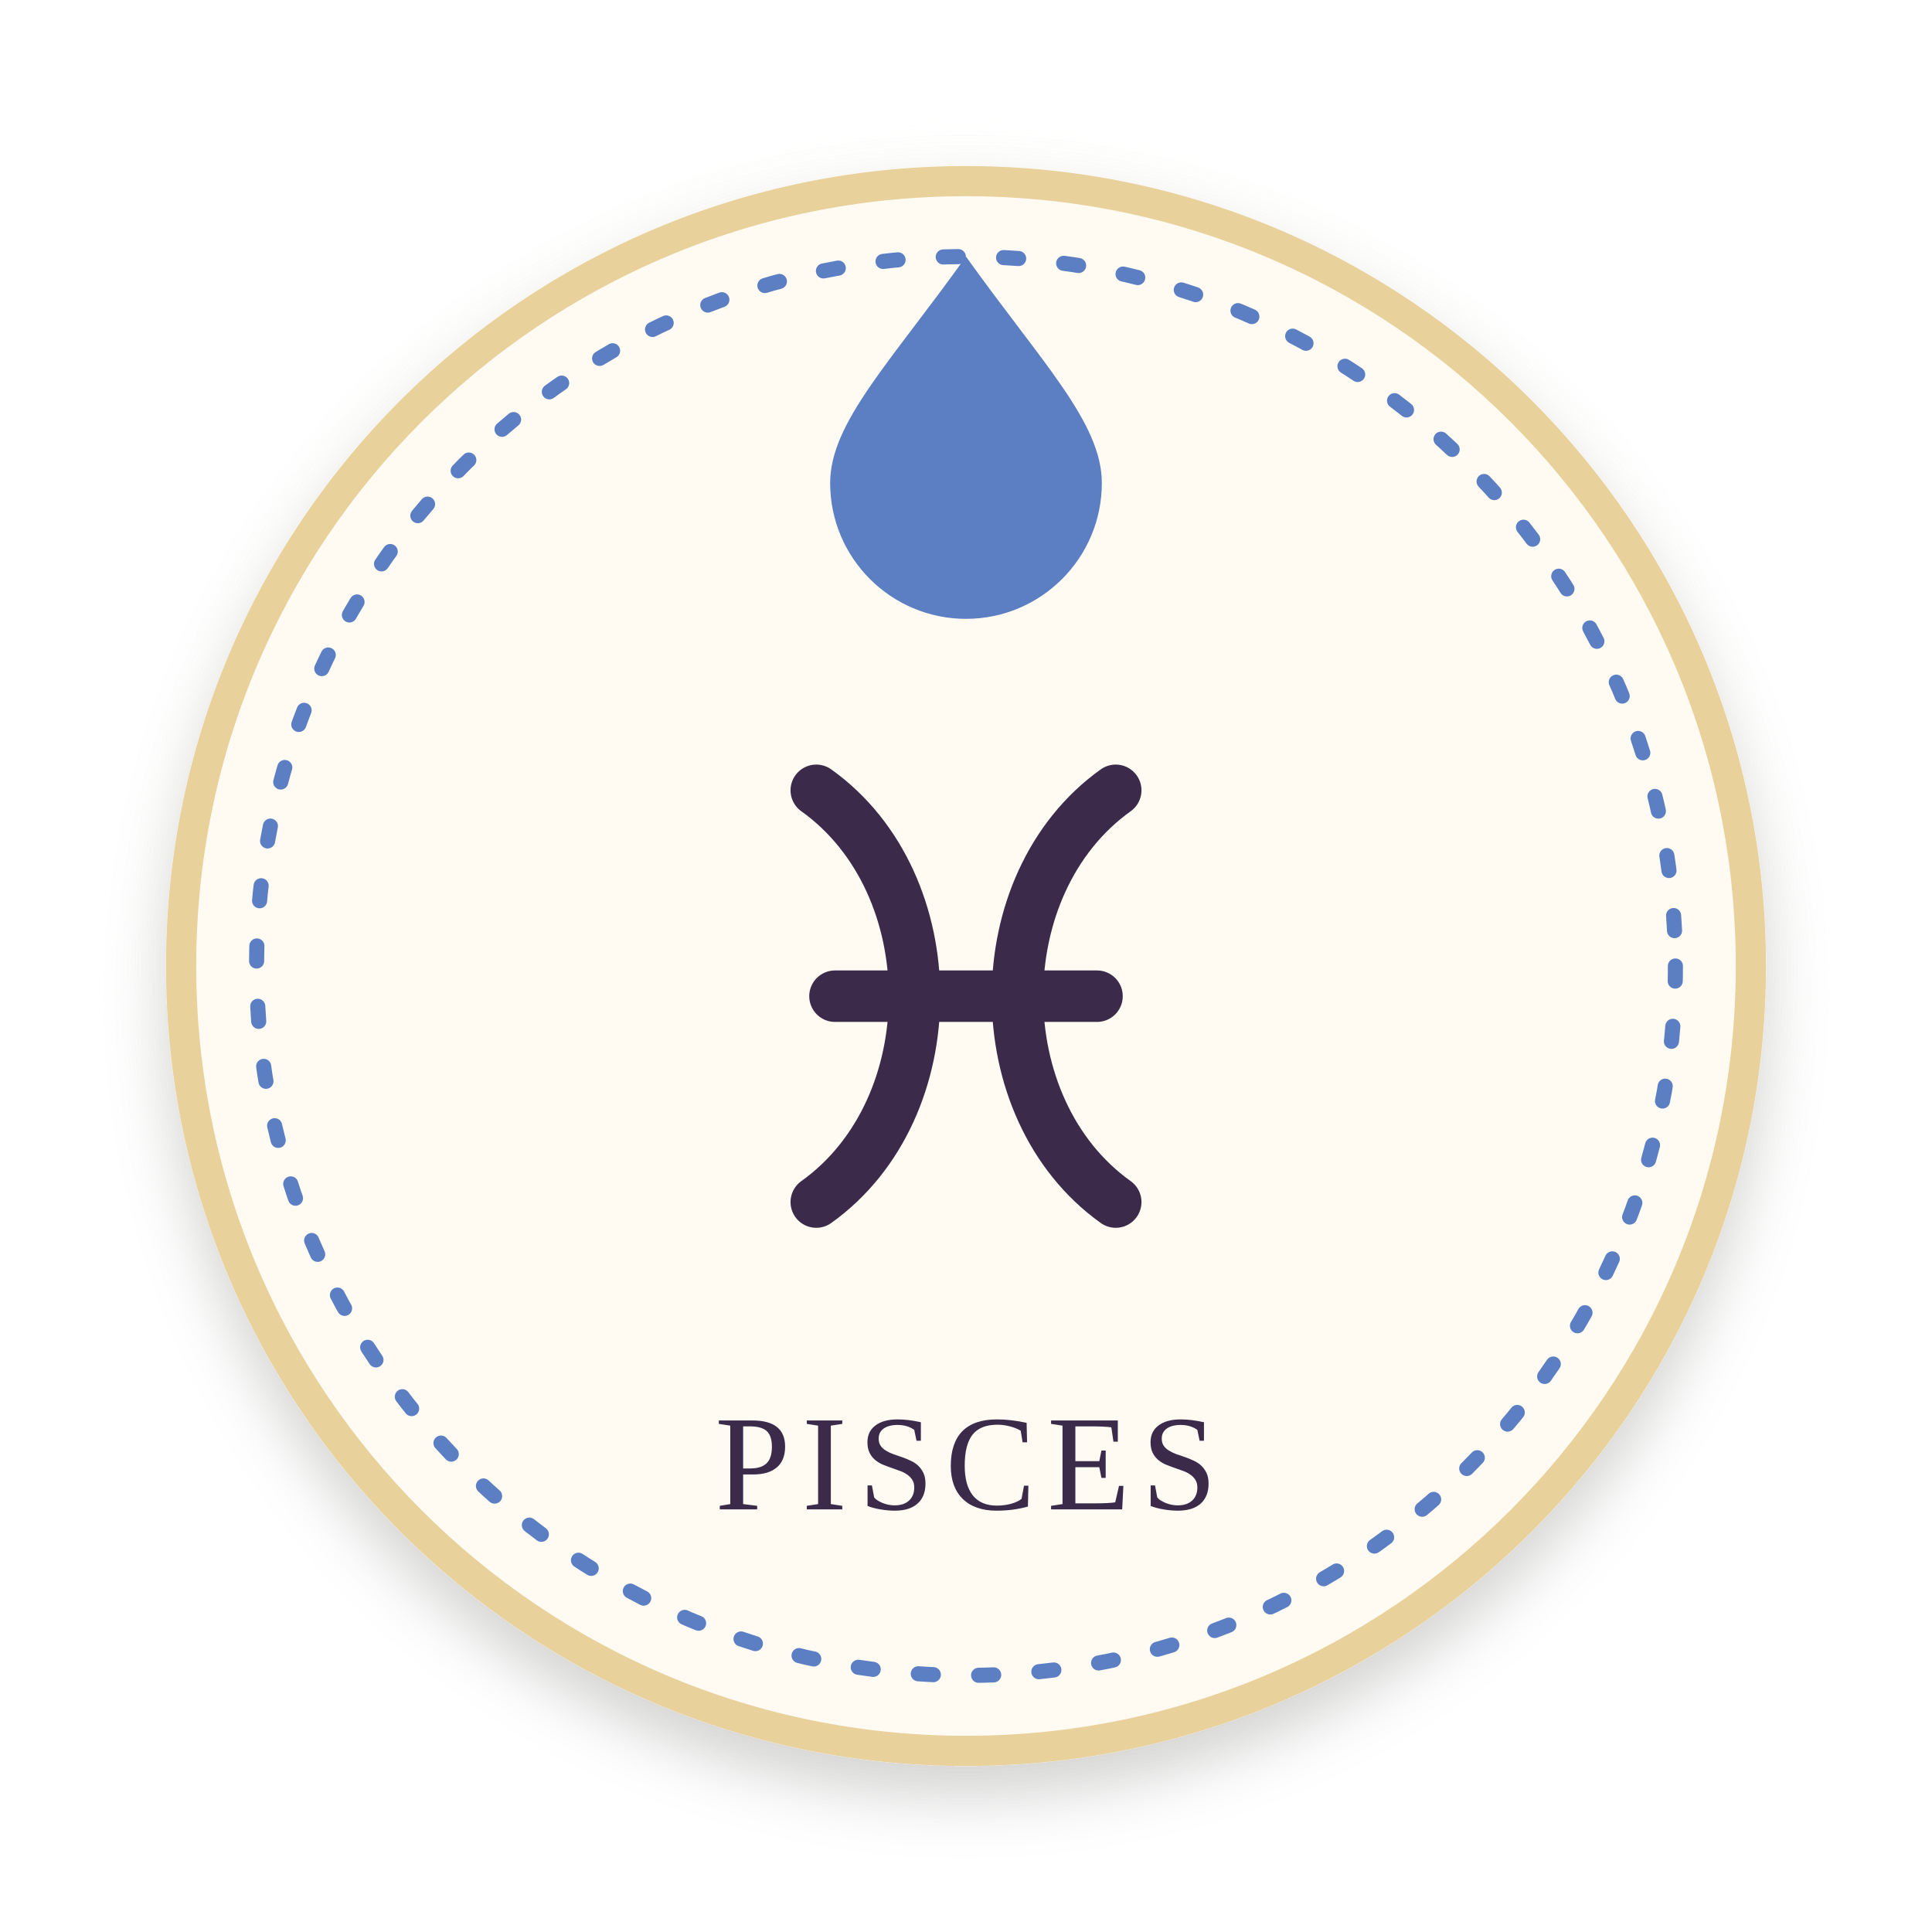
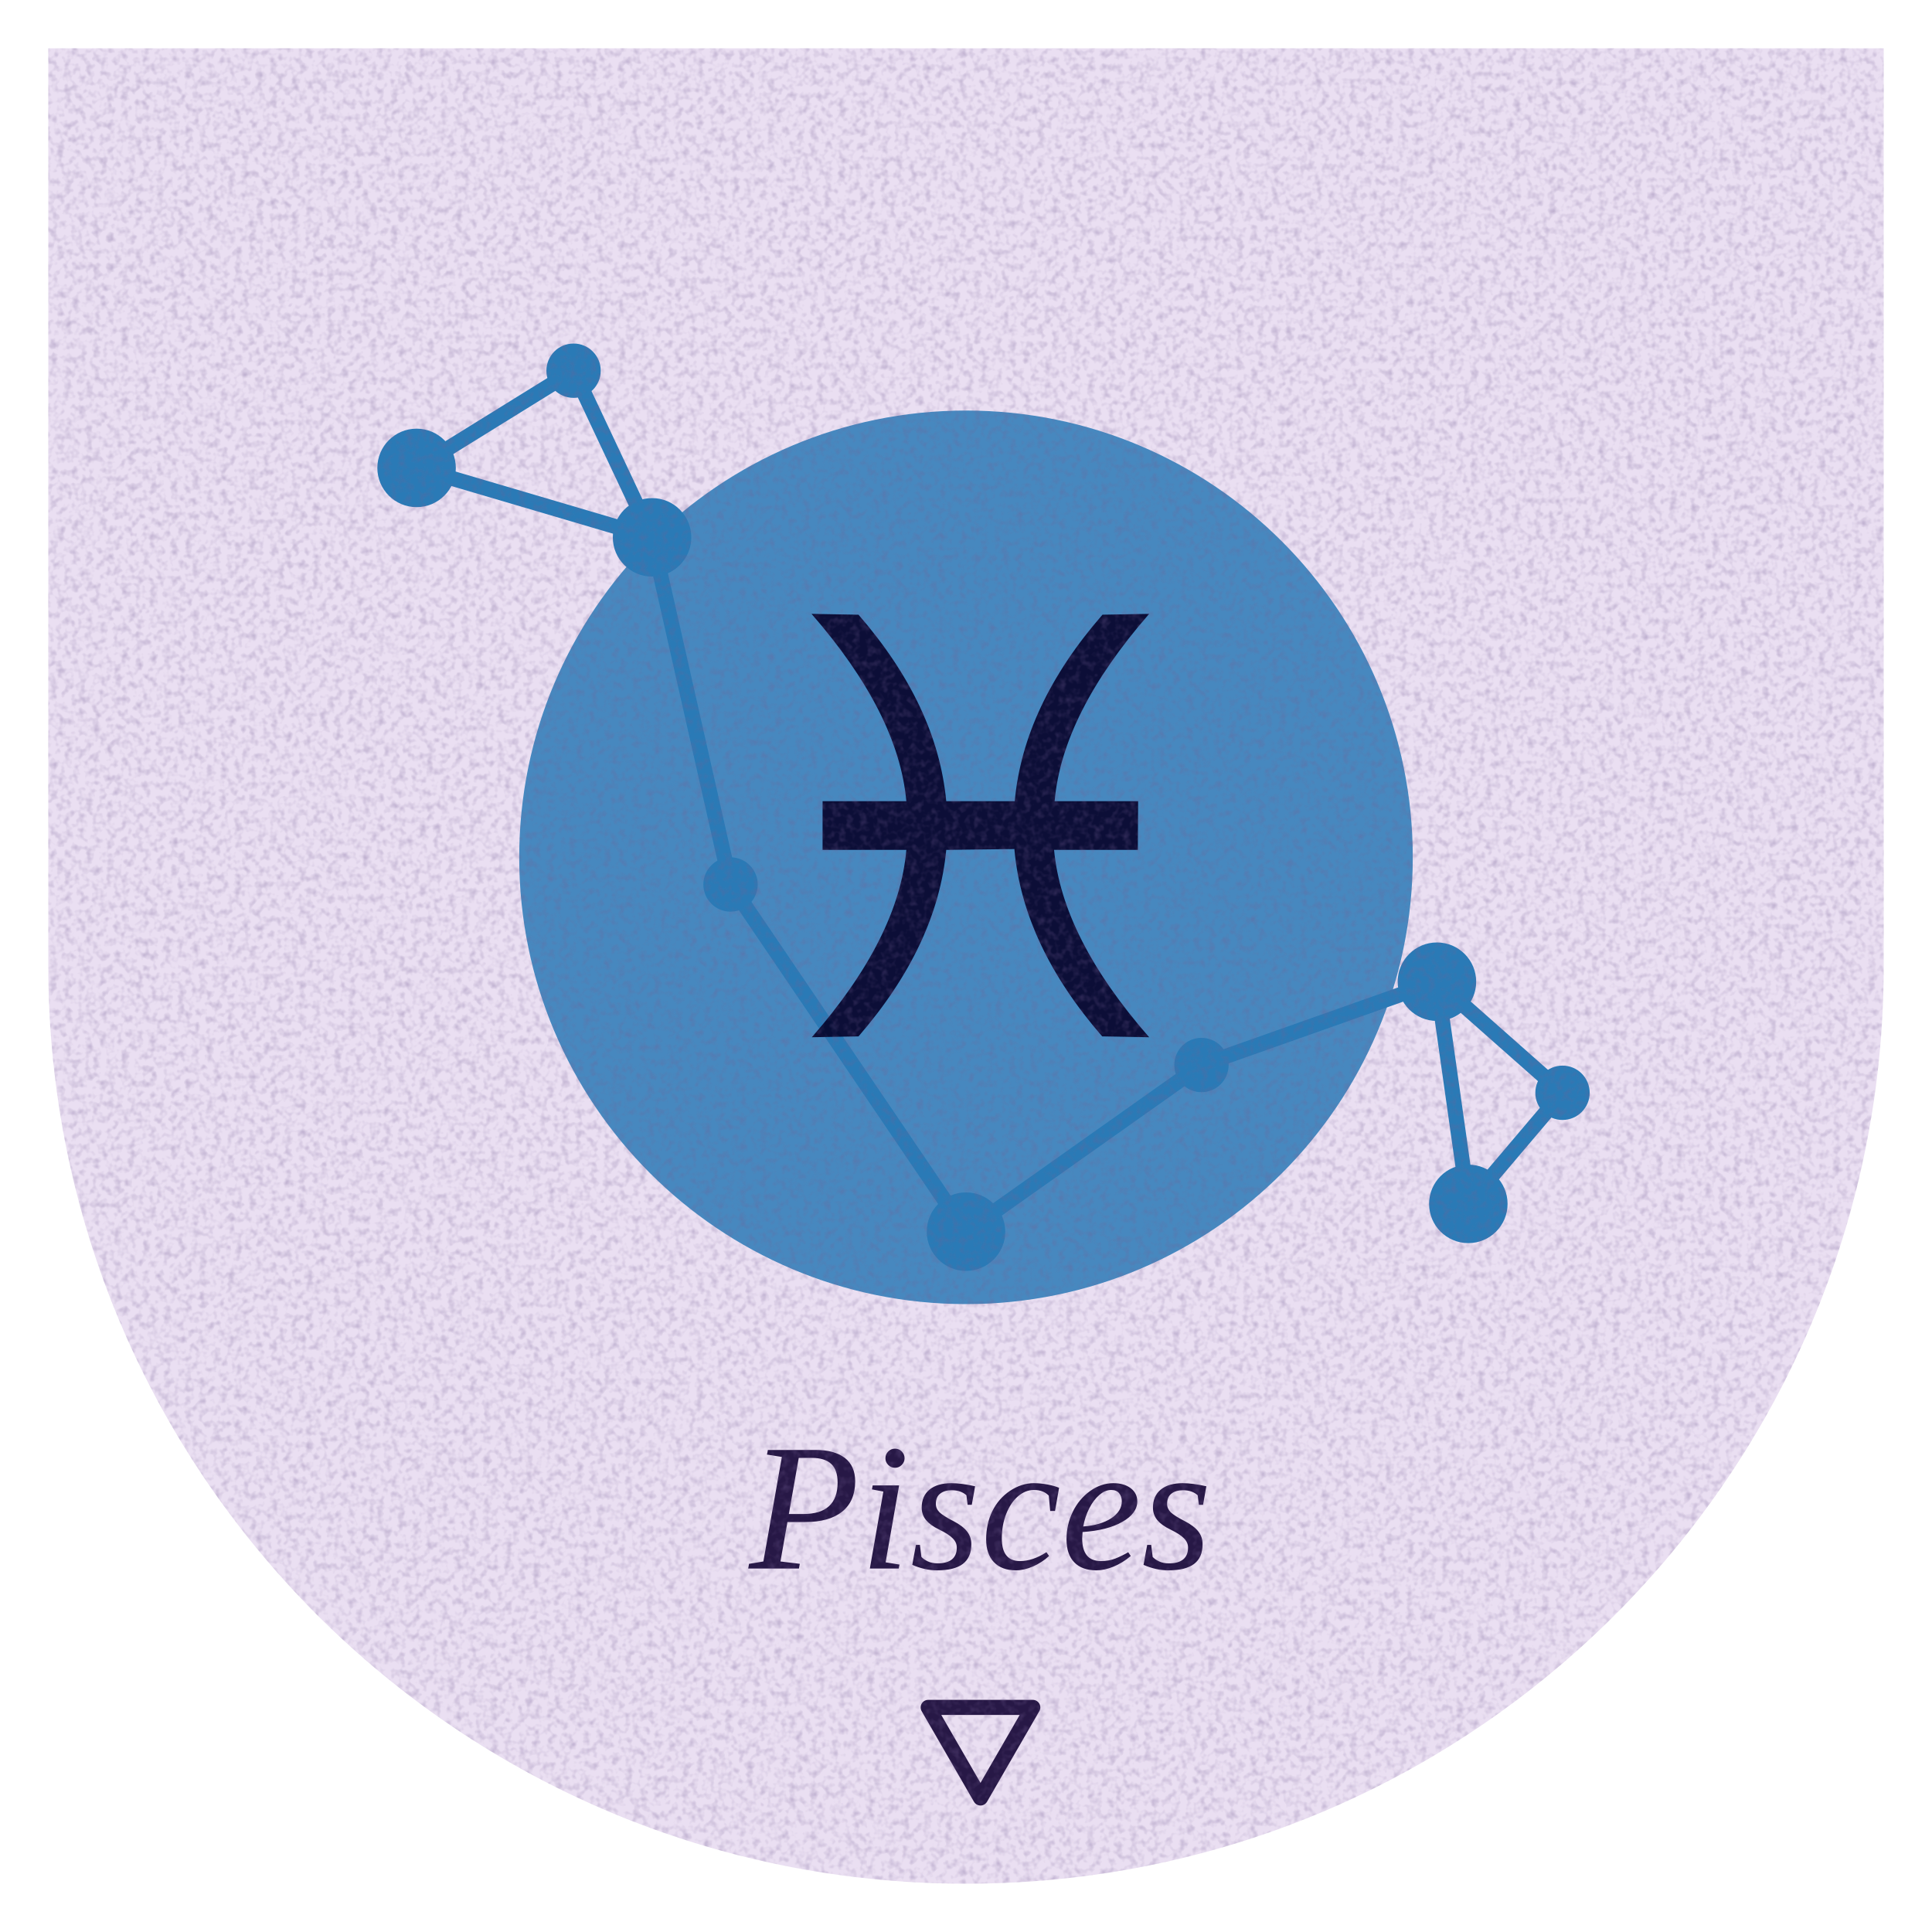
- <svg xmlns="http://www.w3.org/2000/svg" width="256" height="256" viewBox="0 0 256 256" role="img" aria-labelledby="title desc">
+ <svg xmlns="http://www.w3.org/2000/svg" width="320" height="320" viewBox="0 0 320 320" role="img" aria-labelledby="zo-pisces-t zo-pisces-d">
  <defs>
-     <radialGradient id="halo">
-       <stop stop-color="#fff" stop-opacity=".92" />
-       <stop offset=".55" stop-color="#F6E6C7" stop-opacity=".45" />
-       <stop offset="1" stop-color="#fff" stop-opacity="0" />
-     </radialGradient>
-     <linearGradient id="petal" x1="0" y1="0" x2="0" y2="1">
-       <stop stop-color="#5B7FC4" stop-opacity=".95" />
-       <stop offset="1" stop-color="#3B2A4A" />
-     </linearGradient>
-     <filter id="shadow" x="-20%" y="-20%" width="140%" height="150%">
-       <feGaussianBlur in="SourceAlpha" stdDeviation="4" />
-       <feOffset dy="4" />
-       <feComponentTransfer>
-         <feFuncA type="linear" slope=".17" />
-       </feComponentTransfer>
-       <feMerge>
-         <feMergeNode />
-         <feMergeNode in="SourceGraphic" />
-       </feMerge>
+     <clipPath id="zo-pisces-clip">
+       <path d="M8 8 H312 V160 A152 152 0 0 1 8 160Z" />
+     </clipPath>
+     <filter id="zo-pisces-grain" x="0" y="0" width="100%" height="100%">
+       <feTurbulence type="fractalNoise" baseFrequency=".85" numOctaves="2" seed="63" />
+       <feColorMatrix type="matrix" values="0 0 0 0 .17 0 0 0 0 .11 0 0 0 0 .29 0 0 0 -1.4 .78" />
    </filter>
  </defs>
-   <circle cx="128" cy="128" r="122" fill="url(#halo)" />
-   <g filter="url(#shadow)">
-     <circle cx="128" cy="128" r="104" fill="#FFFBF3" stroke="#E8D19B" stroke-width="4" />
-     <circle cx="128" cy="128" r="94" fill="none" stroke="#5B7FC4" stroke-width="2" stroke-dasharray="2 6" stroke-linecap="round" />
-     <path d="M128 34C138 48 146 56 146 64A18 18 0 0 1 110 64C110 56 118 48 128 34Z" fill="#5B7FC4" />
-     <g transform="translate(128 132) scale(.62) translate(-128 -128)">
-       <path d="M96 84C124 104 124 152 96 172M160 84C132 104 132 152 160 172M100 128H156" fill="none" stroke="#3B2A4A" stroke-width="11" stroke-linecap="round" stroke-linejoin="round" />
+   <g clip-path="url(#zo-pisces-clip)">
+     <g fill="#EADFF2">
+       <path d="M8 8 H312 V160 A152 152 0 0 1 8 160Z" />
    </g>
-     <text x="128" y="200" text-anchor="middle" font-family="Georgia, 'Times New Roman', serif" font-size="18" letter-spacing="1.5" fill="#3B2A4A">PISCES</text>
+     <g style="mix-blend-mode:multiply">
+       <circle cx="160" cy="142" r="74" fill="#2E8BC0" opacity=".85" />
+       <line x1="69" y1="77.5" x2="95" y2="61.4" stroke="#2E8BC0" stroke-width="2.5" stroke-linecap="round" />
+       <line x1="95" y1="61.4" x2="108" y2="89" stroke="#2E8BC0" stroke-width="2.5" stroke-linecap="round" />
+       <line x1="108" y1="89" x2="69" y2="77.5" stroke="#2E8BC0" stroke-width="2.5" stroke-linecap="round" />
+       <line x1="108" y1="89" x2="121" y2="146.5" stroke="#2E8BC0" stroke-width="2.5" stroke-linecap="round" />
+       <line x1="121" y1="146.5" x2="160" y2="204" stroke="#2E8BC0" stroke-width="2.5" stroke-linecap="round" />
+       <line x1="160" y1="204" x2="199" y2="176.4" stroke="#2E8BC0" stroke-width="2.5" stroke-linecap="round" />
+       <line x1="199" y1="176.4" x2="238" y2="162.6" stroke="#2E8BC0" stroke-width="2.5" stroke-linecap="round" />
+       <line x1="238" y1="162.6" x2="258.8" y2="181" stroke="#2E8BC0" stroke-width="2.5" stroke-linecap="round" />
+       <line x1="258.8" y1="181" x2="243.2" y2="199.4" stroke="#2E8BC0" stroke-width="2.5" stroke-linecap="round" />
+       <line x1="243.2" y1="199.4" x2="238" y2="162.6" stroke="#2E8BC0" stroke-width="2.5" stroke-linecap="round" />
+       <circle cx="69" cy="77.5" r="6.5" fill="#2E8BC0" />
+       <circle cx="95" cy="61.4" r="4.5" fill="#2E8BC0" />
+       <circle cx="108" cy="89" r="6.5" fill="#2E8BC0" />
+       <circle cx="121" cy="146.5" r="4.5" fill="#2E8BC0" />
+       <circle cx="160" cy="204" r="6.5" fill="#2E8BC0" />
+       <circle cx="199" cy="176.4" r="4.5" fill="#2E8BC0" />
+       <circle cx="238" cy="162.6" r="6.5" fill="#2E8BC0" />
+       <circle cx="258.8" cy="181" r="4.5" fill="#2E8BC0" />
+       <circle cx="243.2" cy="199.4" r="6.5" fill="#2E8BC0" />
+     </g>
+     <g style="mix-blend-mode:multiply" transform="translate(2.4 1.8)">
+       <text x="160" y="170" text-anchor="middle" font-family="'Apple Symbols','Segoe UI Symbol','Noto Sans Symbols 2','DejaVu Sans',serif" font-size="96" fill="#2B1B4A">♓︎</text>
+       <text x="160" y="258" text-anchor="middle" font-family="Georgia,'Times New Roman',serif" font-style="italic" font-size="30" fill="#2B1B4A">Pisces</text>
+       <polygon points="160,296 151.34,281 168.66,281" fill="none" stroke="#2B1B4A" stroke-width="2.5" stroke-linejoin="round" />
+     </g>
+     <rect width="320" height="320" filter="url(#zo-pisces-grain)" opacity=".5" />
  </g>
</svg>
